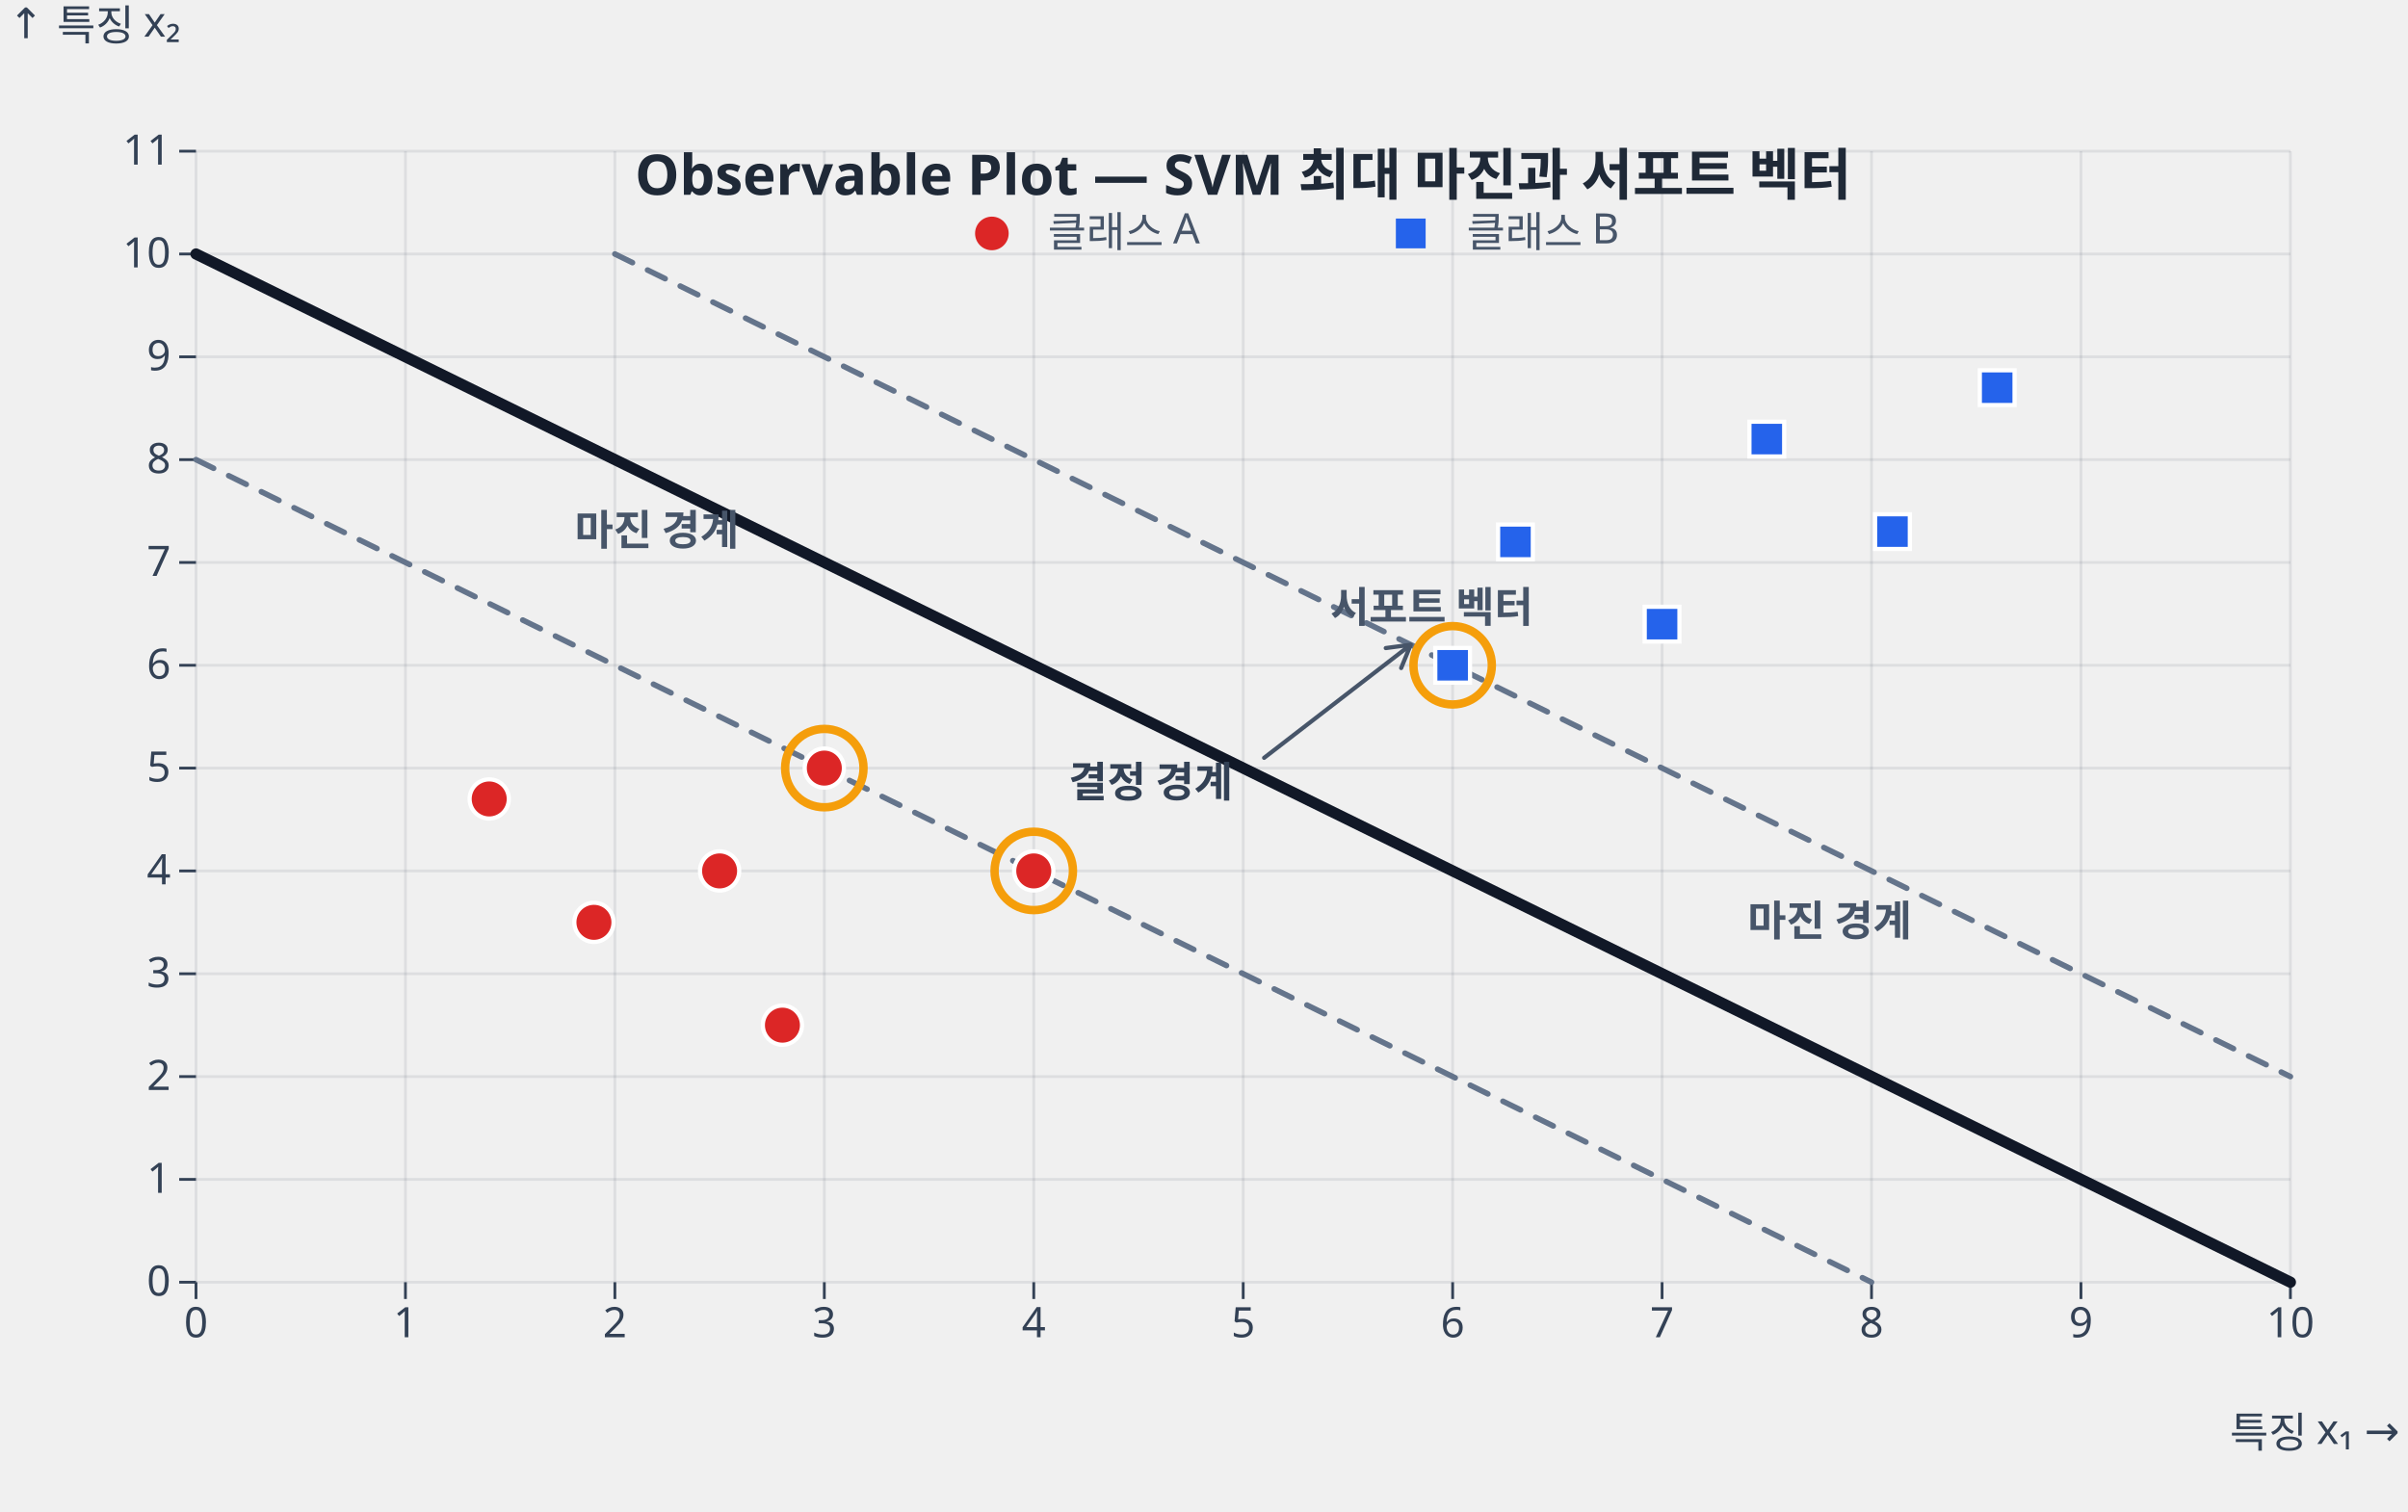
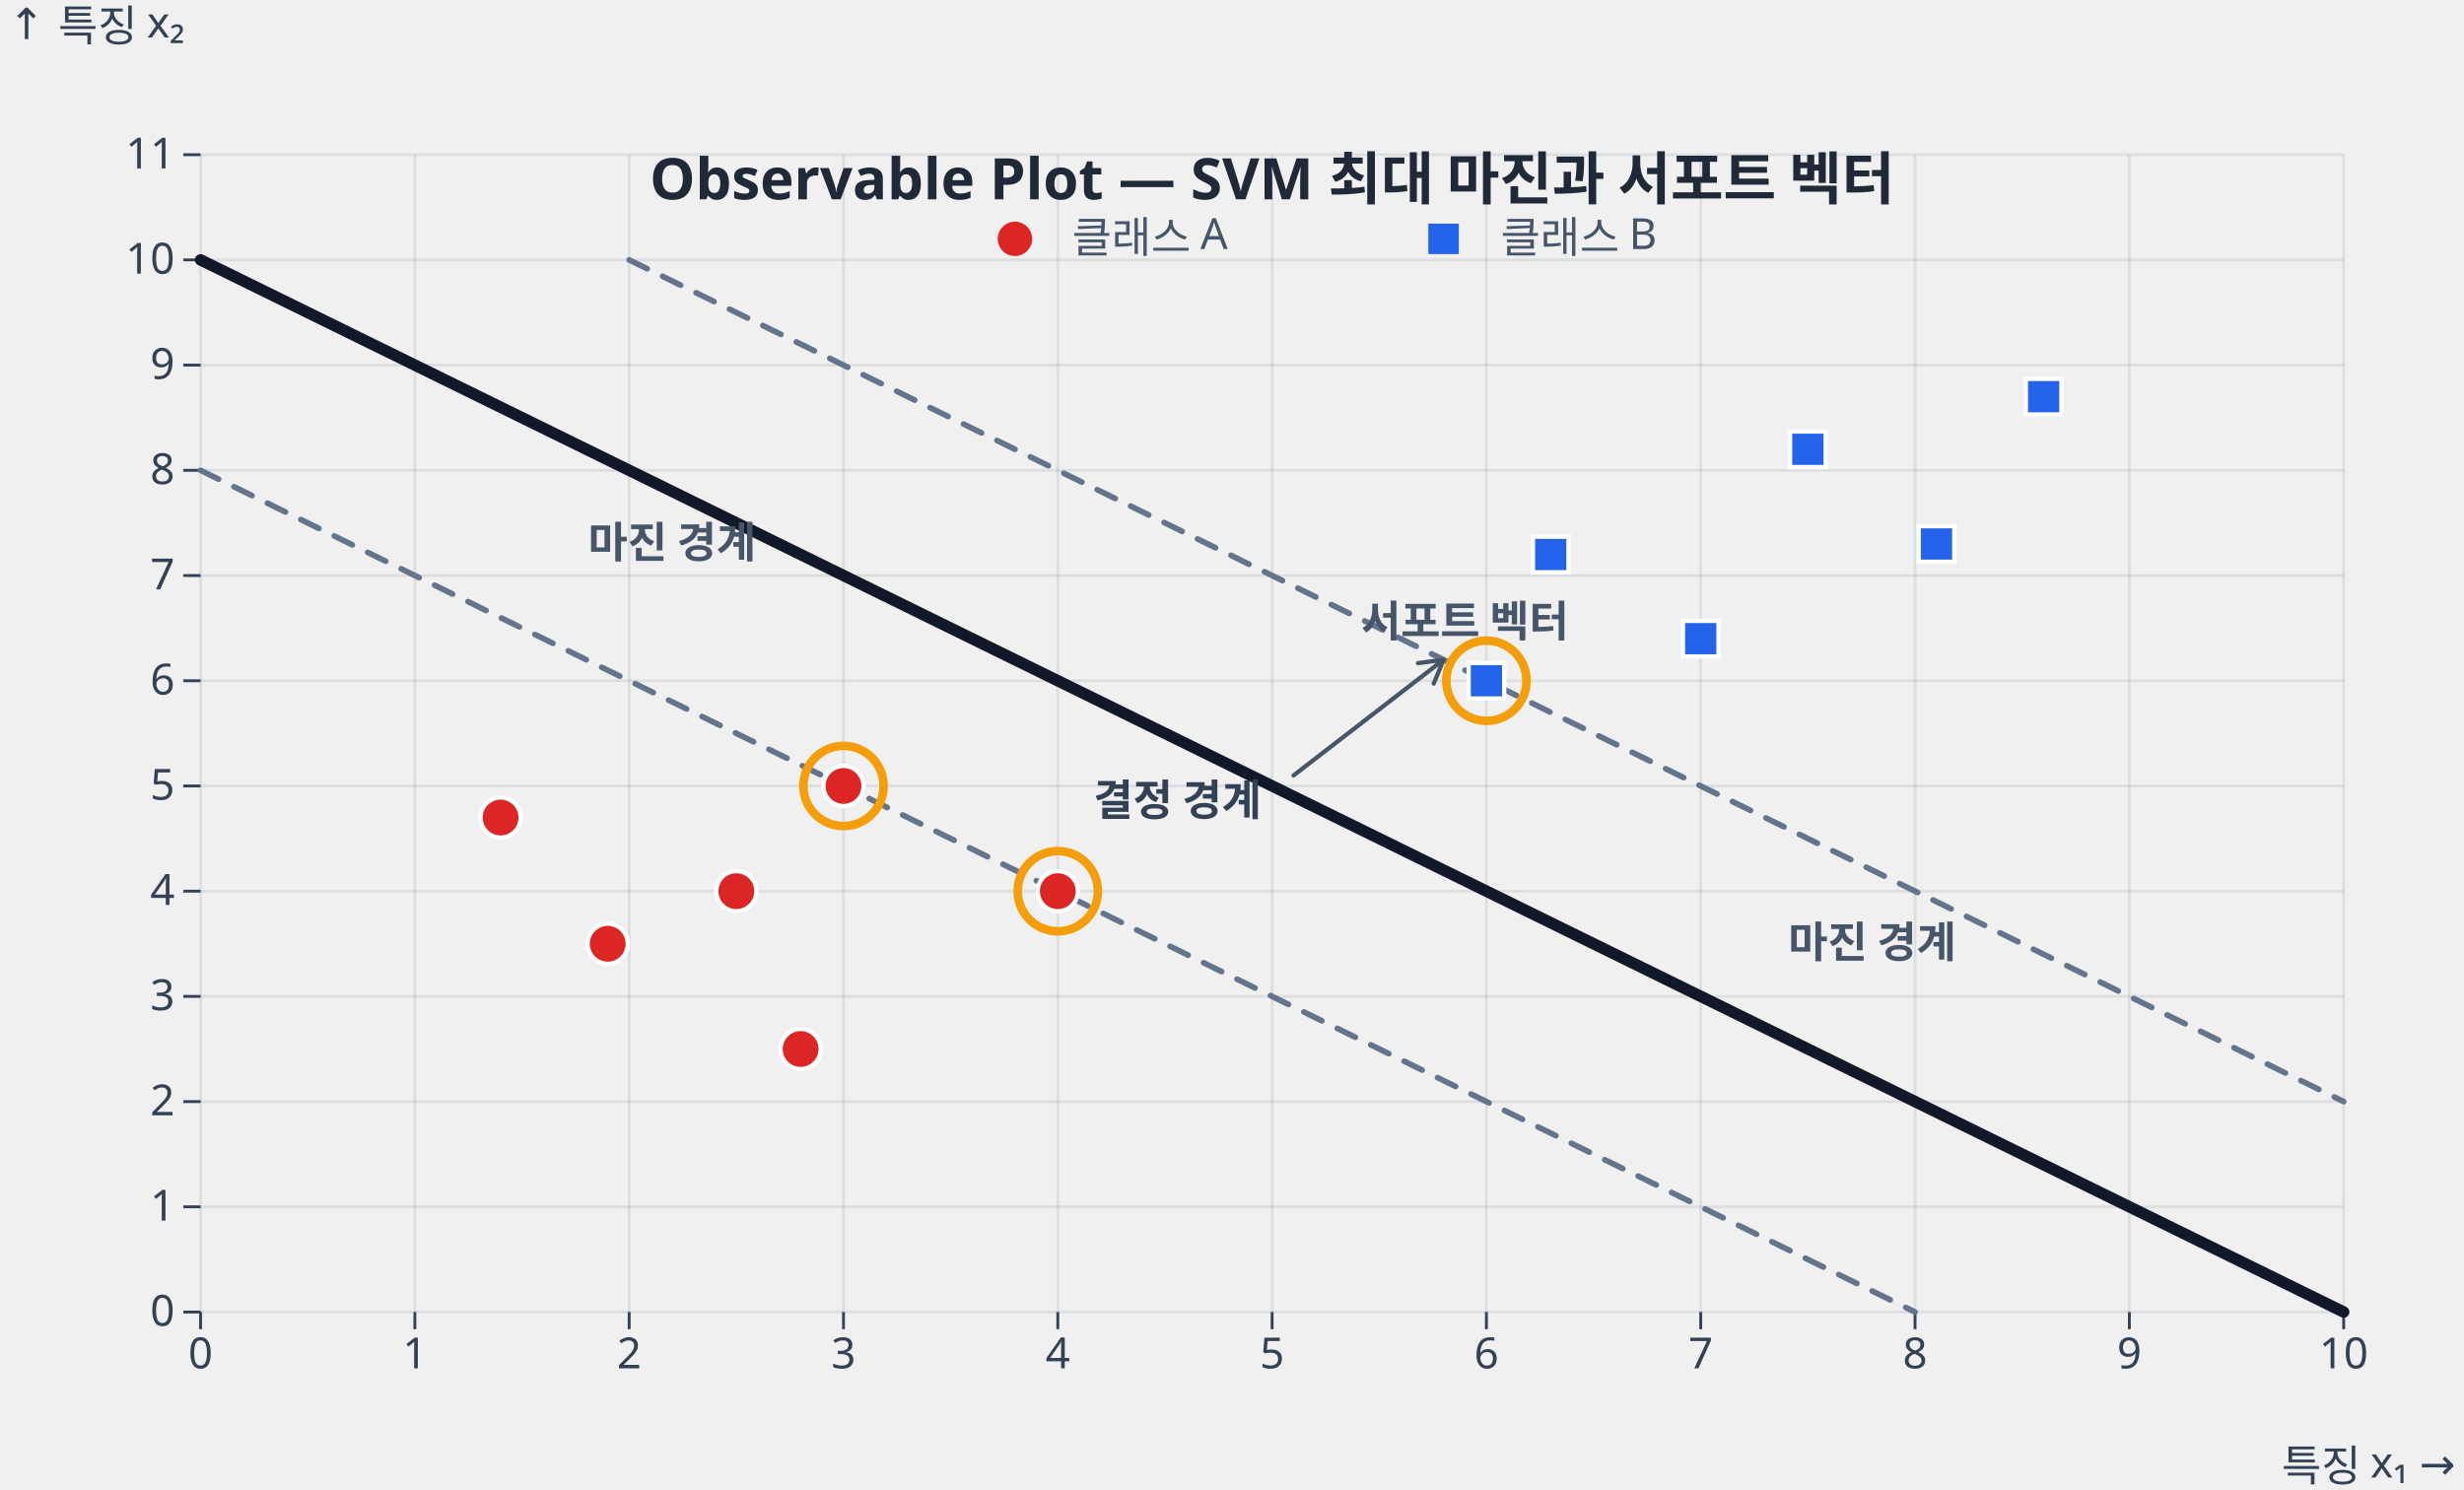
- <svg xmlns="http://www.w3.org/2000/svg" class="plot-d6a7b5" fill="currentColor" font-family="system-ui, sans-serif" font-size="10" text-anchor="middle" width="860" height="540" viewBox="0 0 860 540" style="background: rgb(248, 250, 252); color: rgb(51, 65, 85); font-family: system-ui, sans-serif; font-size: 15px;" role="img" aria-label="두 클래스와 최대 마진 결정 경계, 마진 경계, 서포트 벡터를 나타낸 Observable Plot 산점도">
+ <svg xmlns="http://www.w3.org/2000/svg" class="plot-d6a7b5" fill="currentColor" font-family="system-ui, sans-serif" font-size="10" text-anchor="middle" width="860" height="520" viewBox="0 0 860 520" style="background: rgb(248, 250, 252); color: rgb(51, 65, 85); font-family: system-ui, sans-serif; font-size: 15px;" role="img" aria-label="두 클래스와 최대 마진 결정 경계, 마진 경계, 서포트 벡터를 나타낸 Observable Plot 산점도">
  <style>:where(.plot-d6a7b5) {
  --plot-background: white;
  display: block;
  height: auto;
  height: intrinsic;
  max-width: 100%;
}
:where(.plot-d6a7b5 text),
:where(.plot-d6a7b5 tspan) {
  white-space: pre;
}</style>
  <g aria-label="y-grid" aria-hidden="true" stroke="currentColor" stroke-opacity="0.1">
    <line x1="70" x2="818" y1="458" y2="458" />
    <line x1="70" x2="818" y1="421.273" y2="421.273" />
    <line x1="70" x2="818" y1="384.545" y2="384.545" />
    <line x1="70" x2="818" y1="347.818" y2="347.818" />
    <line x1="70" x2="818" y1="311.091" y2="311.091" />
    <line x1="70" x2="818" y1="274.364" y2="274.364" />
    <line x1="70" x2="818" y1="237.636" y2="237.636" />
    <line x1="70" x2="818" y1="200.909" y2="200.909" />
    <line x1="70" x2="818" y1="164.182" y2="164.182" />
    <line x1="70" x2="818" y1="127.455" y2="127.455" />
    <line x1="70" x2="818" y1="90.727" y2="90.727" />
    <line x1="70" x2="818" y1="54" y2="54" />
  </g>
  <g aria-label="y-axis tick" aria-hidden="true" fill="none" stroke="currentColor">
    <path transform="translate(70,458)" d="M0,0L-6,0" />
    <path transform="translate(70,421.2727)" d="M0,0L-6,0" />
    <path transform="translate(70,384.5455)" d="M0,0L-6,0" />
    <path transform="translate(70,347.8182)" d="M0,0L-6,0" />
    <path transform="translate(70,311.0909)" d="M0,0L-6,0" />
    <path transform="translate(70,274.3636)" d="M0,0L-6,0" />
    <path transform="translate(70,237.6364)" d="M0,0L-6,0" />
    <path transform="translate(70,200.9091)" d="M0,0L-6,0" />
    <path transform="translate(70,164.1818)" d="M0,0L-6,0" />
    <path transform="translate(70,127.4545)" d="M0,0L-6,0" />
    <path transform="translate(70,90.72727)" d="M0,0L-6,0" />
    <path transform="translate(70,54)" d="M0,0L-6,0" />
  </g>
  <g aria-label="y-axis tick label" text-anchor="end" font-variant="tabular-nums" transform="translate(-9,0)">
    <text y="0.32em" transform="translate(70,458)">0</text>
    <text y="0.32em" transform="translate(70,421.2727)">1</text>
    <text y="0.32em" transform="translate(70,384.5455)">2</text>
    <text y="0.32em" transform="translate(70,347.8182)">3</text>
    <text y="0.32em" transform="translate(70,311.0909)">4</text>
    <text y="0.32em" transform="translate(70,274.3636)">5</text>
    <text y="0.32em" transform="translate(70,237.6364)">6</text>
    <text y="0.32em" transform="translate(70,200.9091)">7</text>
    <text y="0.32em" transform="translate(70,164.1818)">8</text>
    <text y="0.32em" transform="translate(70,127.4545)">9</text>
    <text y="0.32em" transform="translate(70,90.72727)">10</text>
    <text y="0.32em" transform="translate(70,54)">11</text>
  </g>
  <g aria-label="y-axis label" text-anchor="start" transform="translate(-67,-51)">
    <text y="0.71em" transform="translate(70,54)">↑ 특징 x₂</text>
  </g>
  <g aria-label="x-grid" aria-hidden="true" stroke="currentColor" stroke-opacity="0.1">
    <line x1="70" x2="70" y1="54" y2="458" />
    <line x1="144.8" x2="144.8" y1="54" y2="458" />
    <line x1="219.6" x2="219.6" y1="54" y2="458" />
    <line x1="294.4" x2="294.4" y1="54" y2="458" />
    <line x1="369.2" x2="369.2" y1="54" y2="458" />
    <line x1="444" x2="444" y1="54" y2="458" />
    <line x1="518.8" x2="518.8" y1="54" y2="458" />
    <line x1="593.6" x2="593.6" y1="54" y2="458" />
    <line x1="668.4" x2="668.4" y1="54" y2="458" />
    <line x1="743.2" x2="743.2" y1="54" y2="458" />
    <line x1="818" x2="818" y1="54" y2="458" />
  </g>
  <g aria-label="x-axis tick" aria-hidden="true" fill="none" stroke="currentColor">
    <path transform="translate(70,458)" d="M0,0L0,6" />
    <path transform="translate(144.8,458)" d="M0,0L0,6" />
    <path transform="translate(219.6,458)" d="M0,0L0,6" />
    <path transform="translate(294.4,458)" d="M0,0L0,6" />
    <path transform="translate(369.2,458)" d="M0,0L0,6" />
    <path transform="translate(444,458)" d="M0,0L0,6" />
    <path transform="translate(518.8,458)" d="M0,0L0,6" />
    <path transform="translate(593.6,458)" d="M0,0L0,6" />
    <path transform="translate(668.4,458)" d="M0,0L0,6" />
    <path transform="translate(743.2,458)" d="M0,0L0,6" />
    <path transform="translate(818,458)" d="M0,0L0,6" />
  </g>
  <g aria-label="x-axis tick label" font-variant="tabular-nums" transform="translate(0,9)">
    <text y="0.71em" transform="translate(70,458)">0</text>
    <text y="0.71em" transform="translate(144.8,458)">1</text>
    <text y="0.71em" transform="translate(219.6,458)">2</text>
    <text y="0.71em" transform="translate(294.4,458)">3</text>
    <text y="0.71em" transform="translate(369.2,458)">4</text>
    <text y="0.71em" transform="translate(444,458)">5</text>
    <text y="0.71em" transform="translate(518.8,458)">6</text>
    <text y="0.71em" transform="translate(593.6,458)">7</text>
    <text y="0.71em" transform="translate(668.4,458)">8</text>
    <text y="0.71em" transform="translate(743.2,458)">9</text>
    <text y="0.71em" transform="translate(818,458)">10</text>
  </g>
  <g aria-label="x-axis label" text-anchor="end" transform="translate(39,59)">
    <text transform="translate(818,458)">특징 x₁ →</text>
  </g>
  <g aria-label="text" fill="#1f2937" font-size="20" font-weight="700">
    <text y="0.32em" transform="translate(444,63.18182)">Observable Plot — SVM 최대 마진과 서포트 벡터</text>
  </g>
  <g aria-label="dot">
    <path transform="translate(354.24,83.38182)" d="M6,0A6,6,0,1,1,-6,0A6,6,0,1,1,6,0" fill="#dc2626" />
    <path transform="translate(503.84,83.38182)" d="M-5.317,-5.317h10.635v10.635h-10.635Z" fill="#2563eb" />
  </g>
  <g aria-label="text" fill="#475569" text-anchor="start" transform="translate(5,0)">
    <text y="0.32em" transform="translate(369.2,83.38182)">클래스 A</text>
    <text y="0.32em" transform="translate(518.8,83.38182)">클래스 B</text>
  </g>
  <g aria-label="line" fill="none" stroke="#64748b" stroke-width="2" stroke-linejoin="round" stroke-linecap="round" stroke-dasharray="7,6">
    <path d="M70,164.182L668.4,458" />
    <path d="M219.6,90.727L818,384.545" />
  </g>
  <g aria-label="line" fill="none" stroke="#111827" stroke-width="4" stroke-linejoin="round" stroke-linecap="round">
    <path d="M70,90.727L818,458" />
  </g>
  <g aria-label="dot" stroke="white" stroke-width="1.5">
    <path transform="translate(174.72,285.3818)" d="M7,0A7,7,0,1,1,-7,0A7,7,0,1,1,7,0" fill="#dc2626" />
    <path transform="translate(212.12,329.4545)" d="M7,0A7,7,0,1,1,-7,0A7,7,0,1,1,7,0" fill="#dc2626" />
    <path transform="translate(257,311.0909)" d="M7,0A7,7,0,1,1,-7,0A7,7,0,1,1,7,0" fill="#dc2626" />
    <path transform="translate(279.44,366.1818)" d="M7,0A7,7,0,1,1,-7,0A7,7,0,1,1,7,0" fill="#dc2626" />
    <path transform="translate(294.4,274.3636)" d="M7,0A7,7,0,1,1,-7,0A7,7,0,1,1,7,0" fill="#dc2626" />
    <path transform="translate(369.2,311.0909)" d="M7,0A7,7,0,1,1,-7,0A7,7,0,1,1,7,0" fill="#dc2626" />
    <path transform="translate(518.8,237.6364)" d="M-6.204,-6.204h12.407v12.407h-12.407Z" fill="#2563eb" />
    <path transform="translate(541.24,193.5636)" d="M-6.204,-6.204h12.407v12.407h-12.407Z" fill="#2563eb" />
    <path transform="translate(593.6,222.9455)" d="M-6.204,-6.204h12.407v12.407h-12.407Z" fill="#2563eb" />
    <path transform="translate(631,156.8364)" d="M-6.204,-6.204h12.407v12.407h-12.407Z" fill="#2563eb" />
    <path transform="translate(675.88,189.8909)" d="M-6.204,-6.204h12.407v12.407h-12.407Z" fill="#2563eb" />
    <path transform="translate(713.28,138.4727)" d="M-6.204,-6.204h12.407v12.407h-12.407Z" fill="#2563eb" />
  </g>
  <g aria-label="dot" fill="none" stroke="#f59e0b" stroke-width="3">
    <circle cx="294.4" cy="274.364" r="14" />
    <circle cx="369.2" cy="311.091" r="14" />
    <circle cx="518.8" cy="237.636" r="14" />
  </g>
  <g aria-label="arrow" fill="none" stroke="#475569" stroke-width="1.5" stroke-linecap="round" stroke-miterlimit="1">
    <path d="M451.48,270.691L503.84,230.291M494.92,231.489L503.84,230.291L500.418,238.615" />
  </g>
  <g aria-label="text" text-anchor="end" font-weight="700">
    <text y="0.32em" transform="translate(440.26,279.8727)">결정 경계</text>
  </g>
  <g aria-label="text" fill="#475569" font-weight="600">
    <text y="0.32em" transform="translate(234.56,189.8909)">마진 경계</text>
    <text y="0.32em" transform="translate(653.44,329.4545)">마진 경계</text>
    <text y="0.32em" transform="translate(511.32,217.4364)">서포트 벡터</text>
  </g>
</svg>
